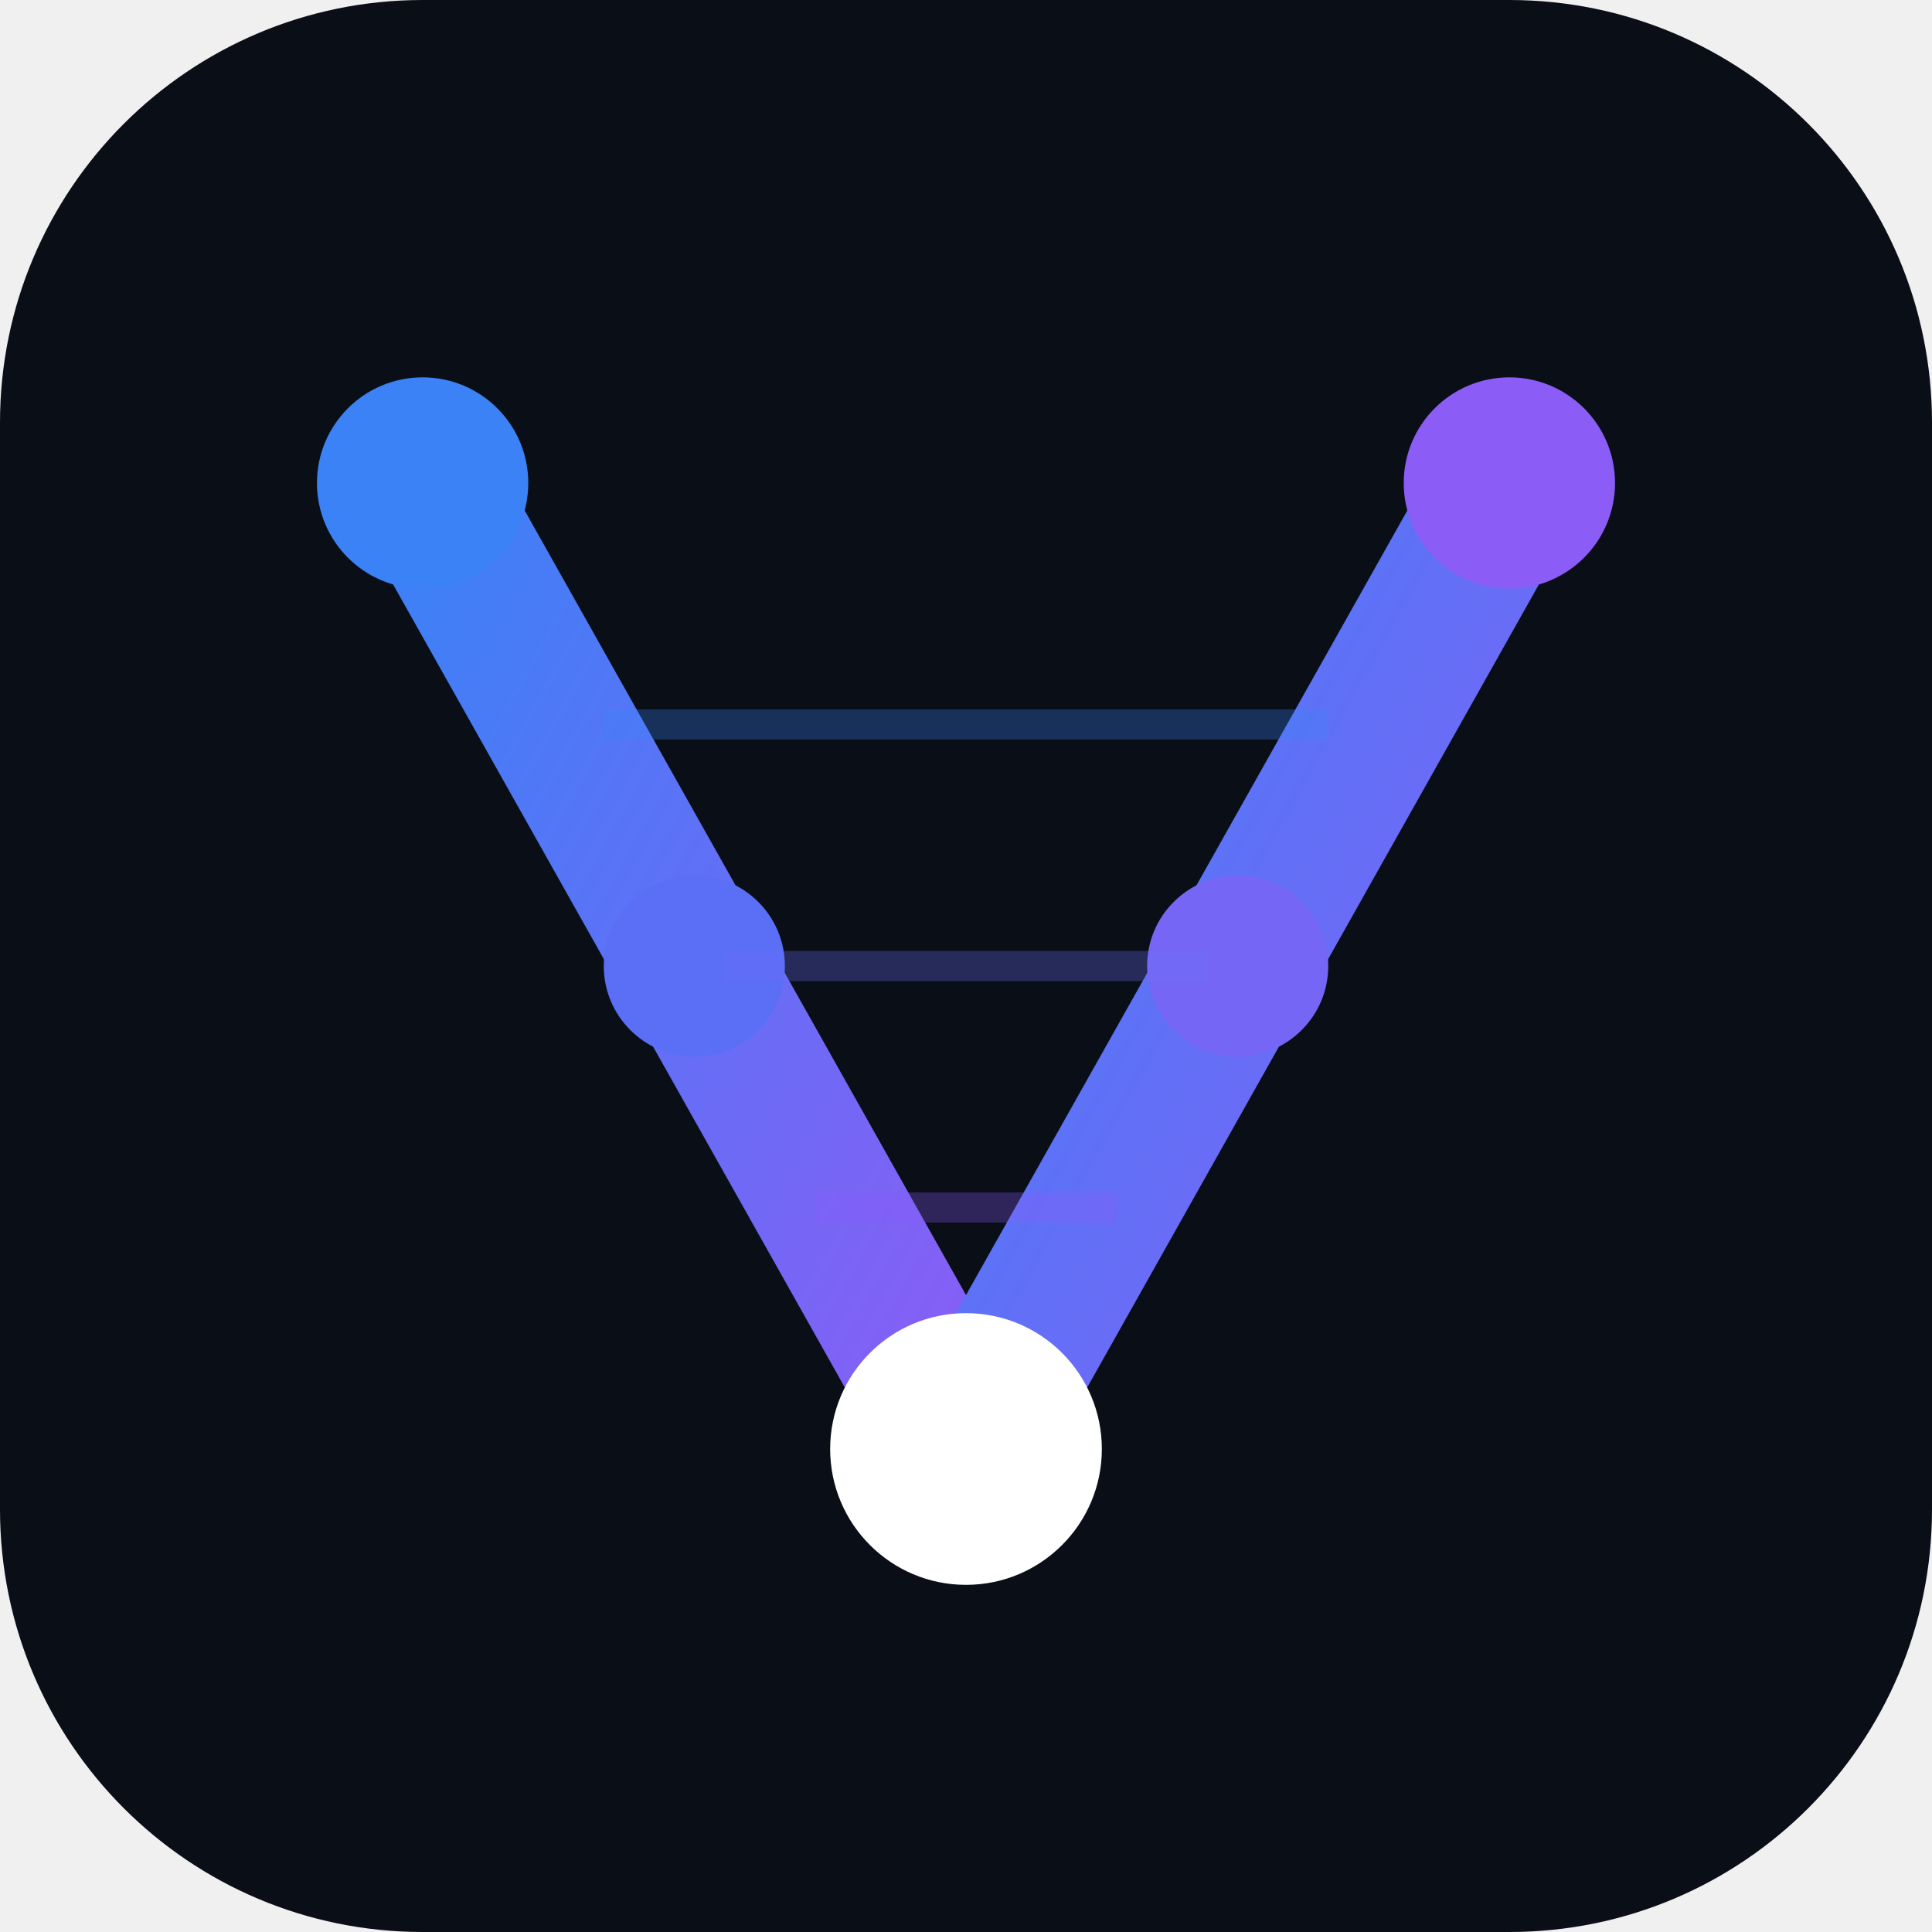
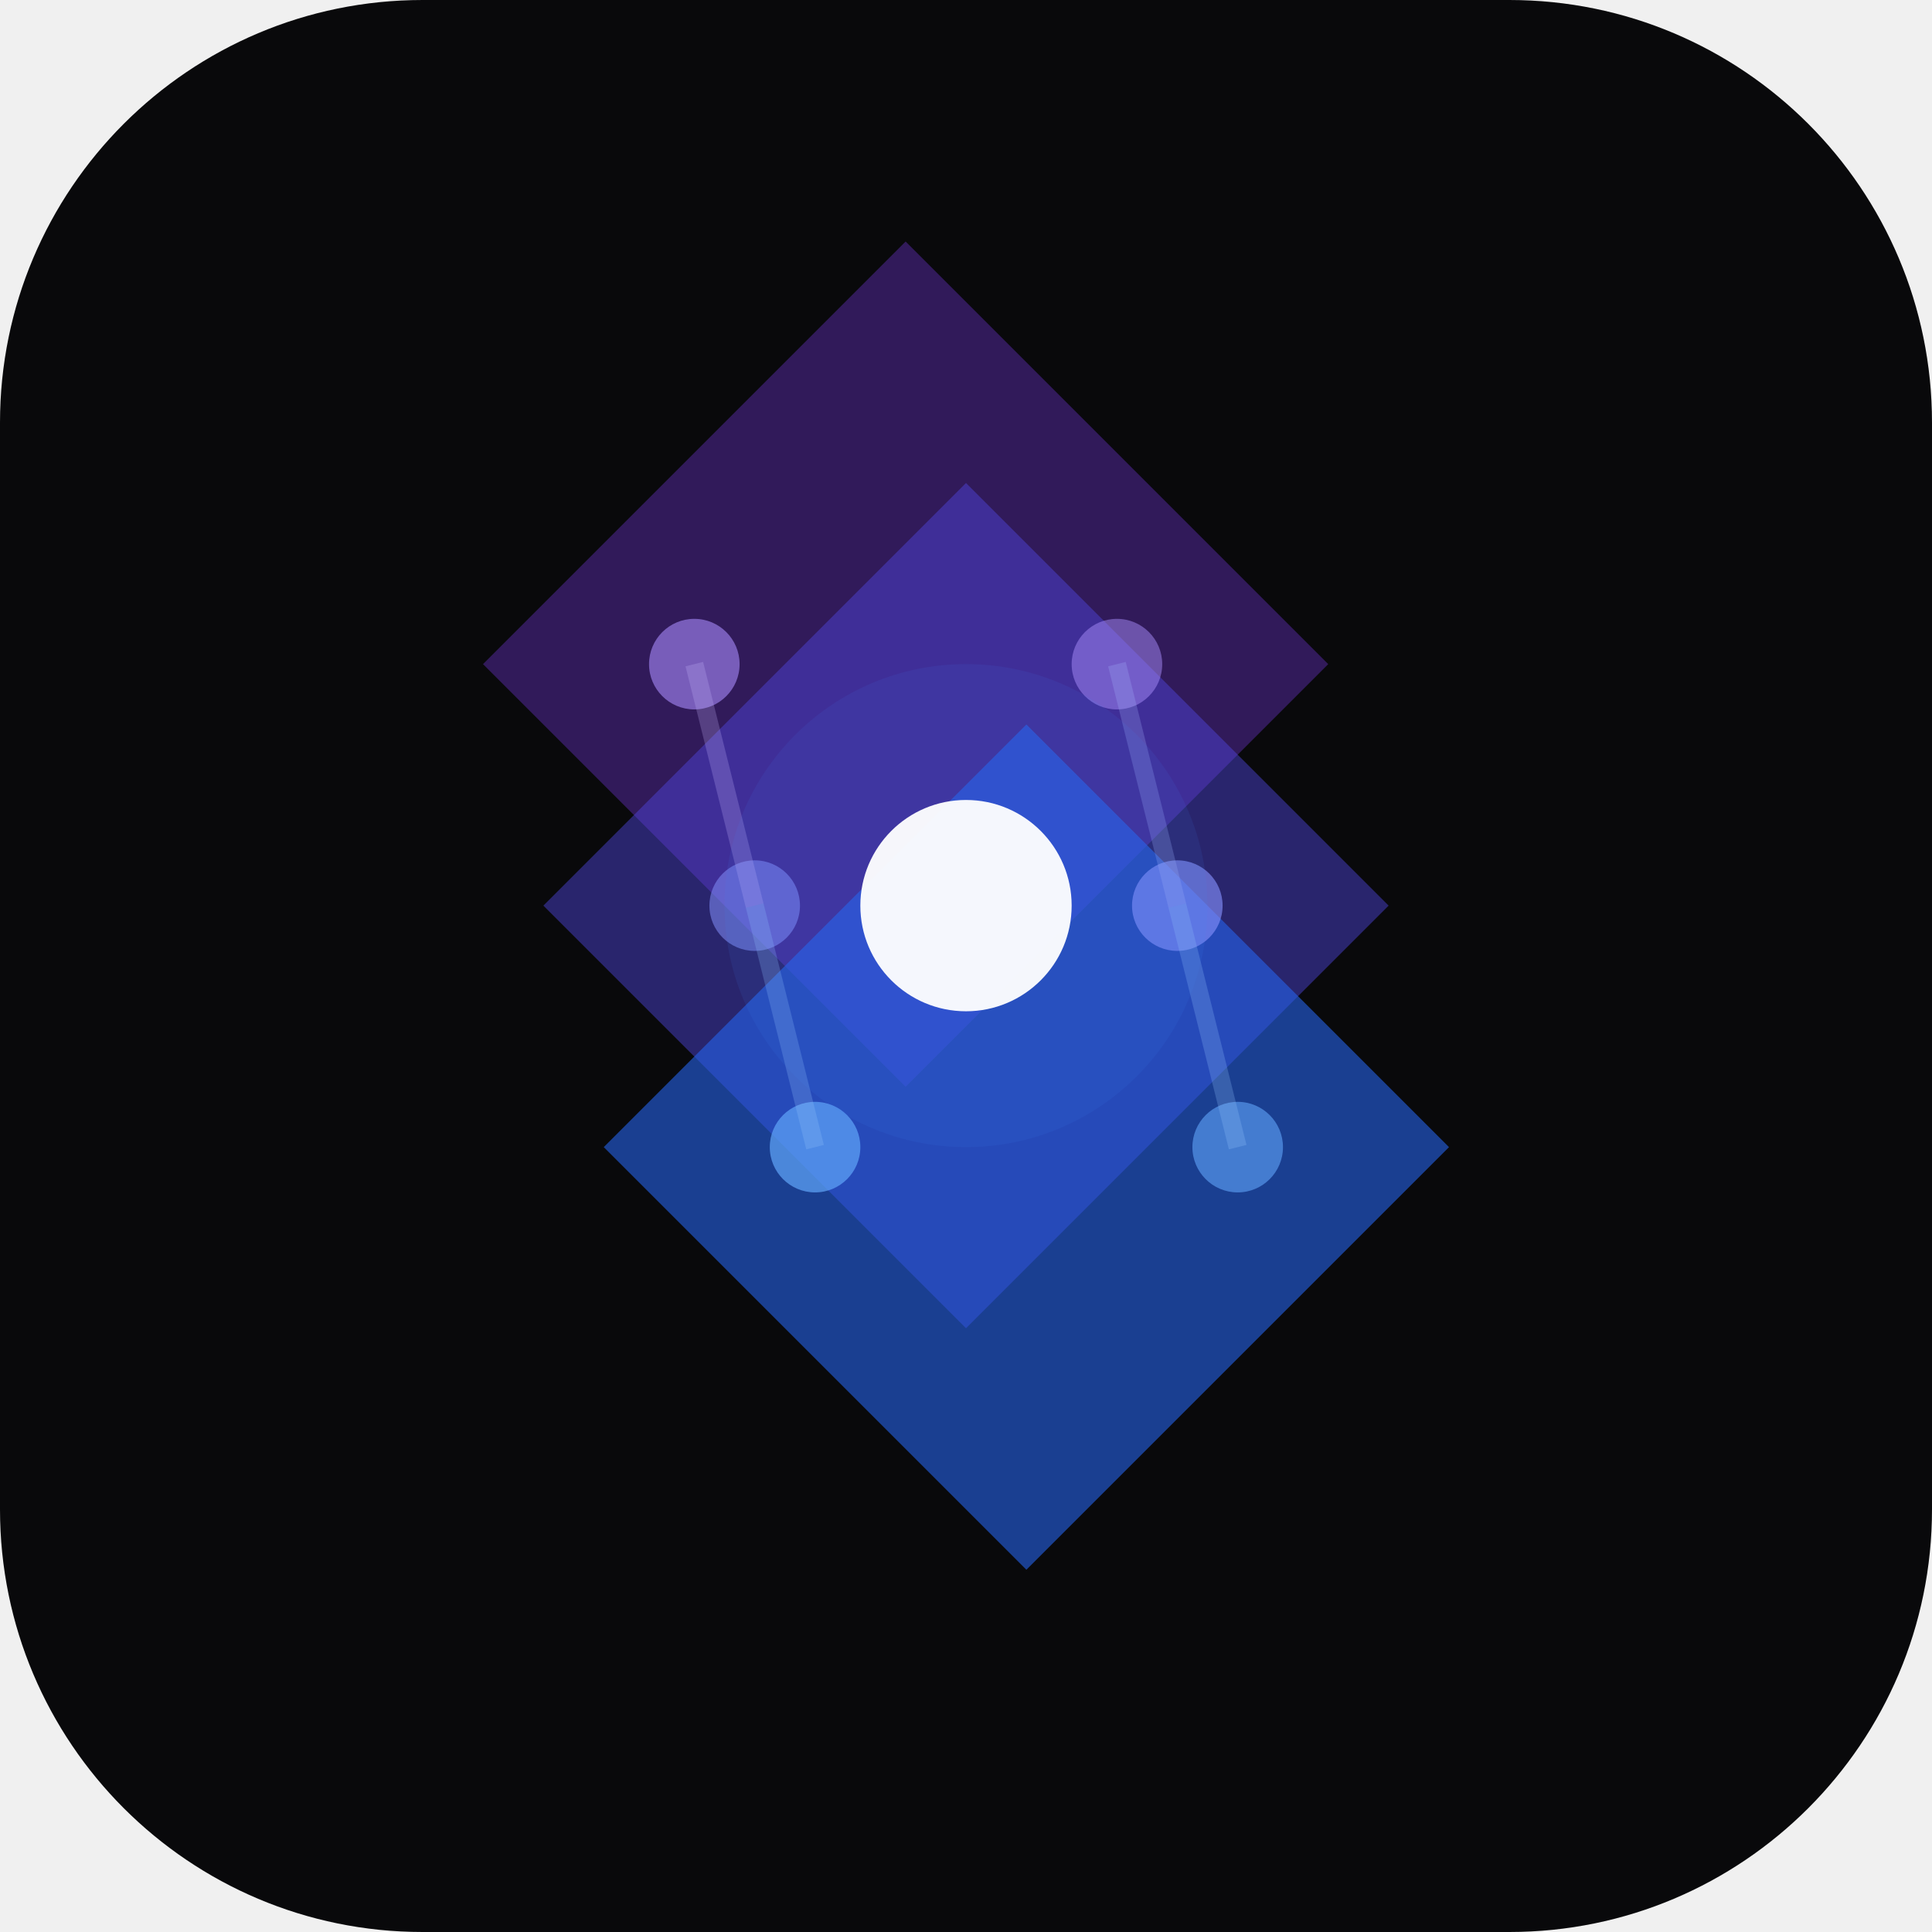
<svg xmlns="http://www.w3.org/2000/svg" viewBox="0 0 64 64">
-   <defs>
-     <linearGradient id="g" x1="0%" y1="0%" x2="100%" y2="100%">
-       <stop offset="0%" stop-color="#3b82f6" />
-       <stop offset="100%" stop-color="#8b5cf6" />
-     </linearGradient>
-   </defs>
-   <rect width="64" height="64" rx="14" fill="#0a0e17" />
-   <line x1="14" y1="16" x2="32" y2="48" stroke="url(#g)" stroke-width="5" stroke-linecap="round" />
-   <line x1="50" y1="16" x2="32" y2="48" stroke="url(#g)" stroke-width="5" stroke-linecap="round" />
-   <circle cx="14" cy="16" r="3.5" fill="#3b82f6" />
-   <circle cx="23" cy="32" r="3" fill="#5b6ef6" />
-   <circle cx="50" cy="16" r="3.5" fill="#8b5cf6" />
-   <circle cx="41" cy="32" r="3" fill="#7566f6" />
-   <circle cx="32" cy="48" r="4.5" fill="#fff" />
-   <line x1="20" y1="24" x2="44" y2="24" stroke="#3b82f6" stroke-width="1" stroke-opacity="0.3" />
-   <line x1="24" y1="32" x2="40" y2="32" stroke="#6b6ef6" stroke-width="1" stroke-opacity="0.3" />
-   <line x1="27" y1="40" x2="37" y2="40" stroke="#8b5cf6" stroke-width="1" stroke-opacity="0.3" />
+   <rect width="64" height="64" rx="14" fill="#09090b" />
+   <polygon points="30,8 44,22 30,36 16,22" fill="#7c3aed" opacity="0.35" />
+   <polygon points="32,16 46,30 32,44 18,30" fill="#4f46e5" opacity="0.45" />
+   <polygon points="34,24 48,38 34,52 20,38" fill="#2563eb" opacity="0.6" />
+   <circle cx="23" cy="22" r="1.5" fill="#a78bfa" opacity="0.6" />
+   <circle cx="37" cy="22" r="1.5" fill="#a78bfa" opacity="0.5" />
+   <circle cx="39" cy="30" r="1.5" fill="#818cf8" opacity="0.65" />
+   <circle cx="25" cy="30" r="1.5" fill="#818cf8" opacity="0.55" />
+   <circle cx="27" cy="38" r="1.5" fill="#60a5fa" opacity="0.7" />
+   <circle cx="41" cy="38" r="1.5" fill="#60a5fa" opacity="0.6" />
+   <line x1="23" y1="22" x2="25" y2="30" stroke="#c4b5fd" stroke-width="0.6" opacity="0.25" />
+   <line x1="37" y1="22" x2="39" y2="30" stroke="#a5b4fc" stroke-width="0.6" opacity="0.25" />
+   <line x1="25" y1="30" x2="27" y2="38" stroke="#93c5fd" stroke-width="0.6" opacity="0.25" />
+   <line x1="39" y1="30" x2="41" y2="38" stroke="#93c5fd" stroke-width="0.6" opacity="0.25" />
+   <circle cx="32" cy="30" r="8" fill="#3b82f6" opacity="0.1" />
+   <circle cx="32" cy="30" r="3.5" fill="#fff" opacity="0.95" />
</svg>
